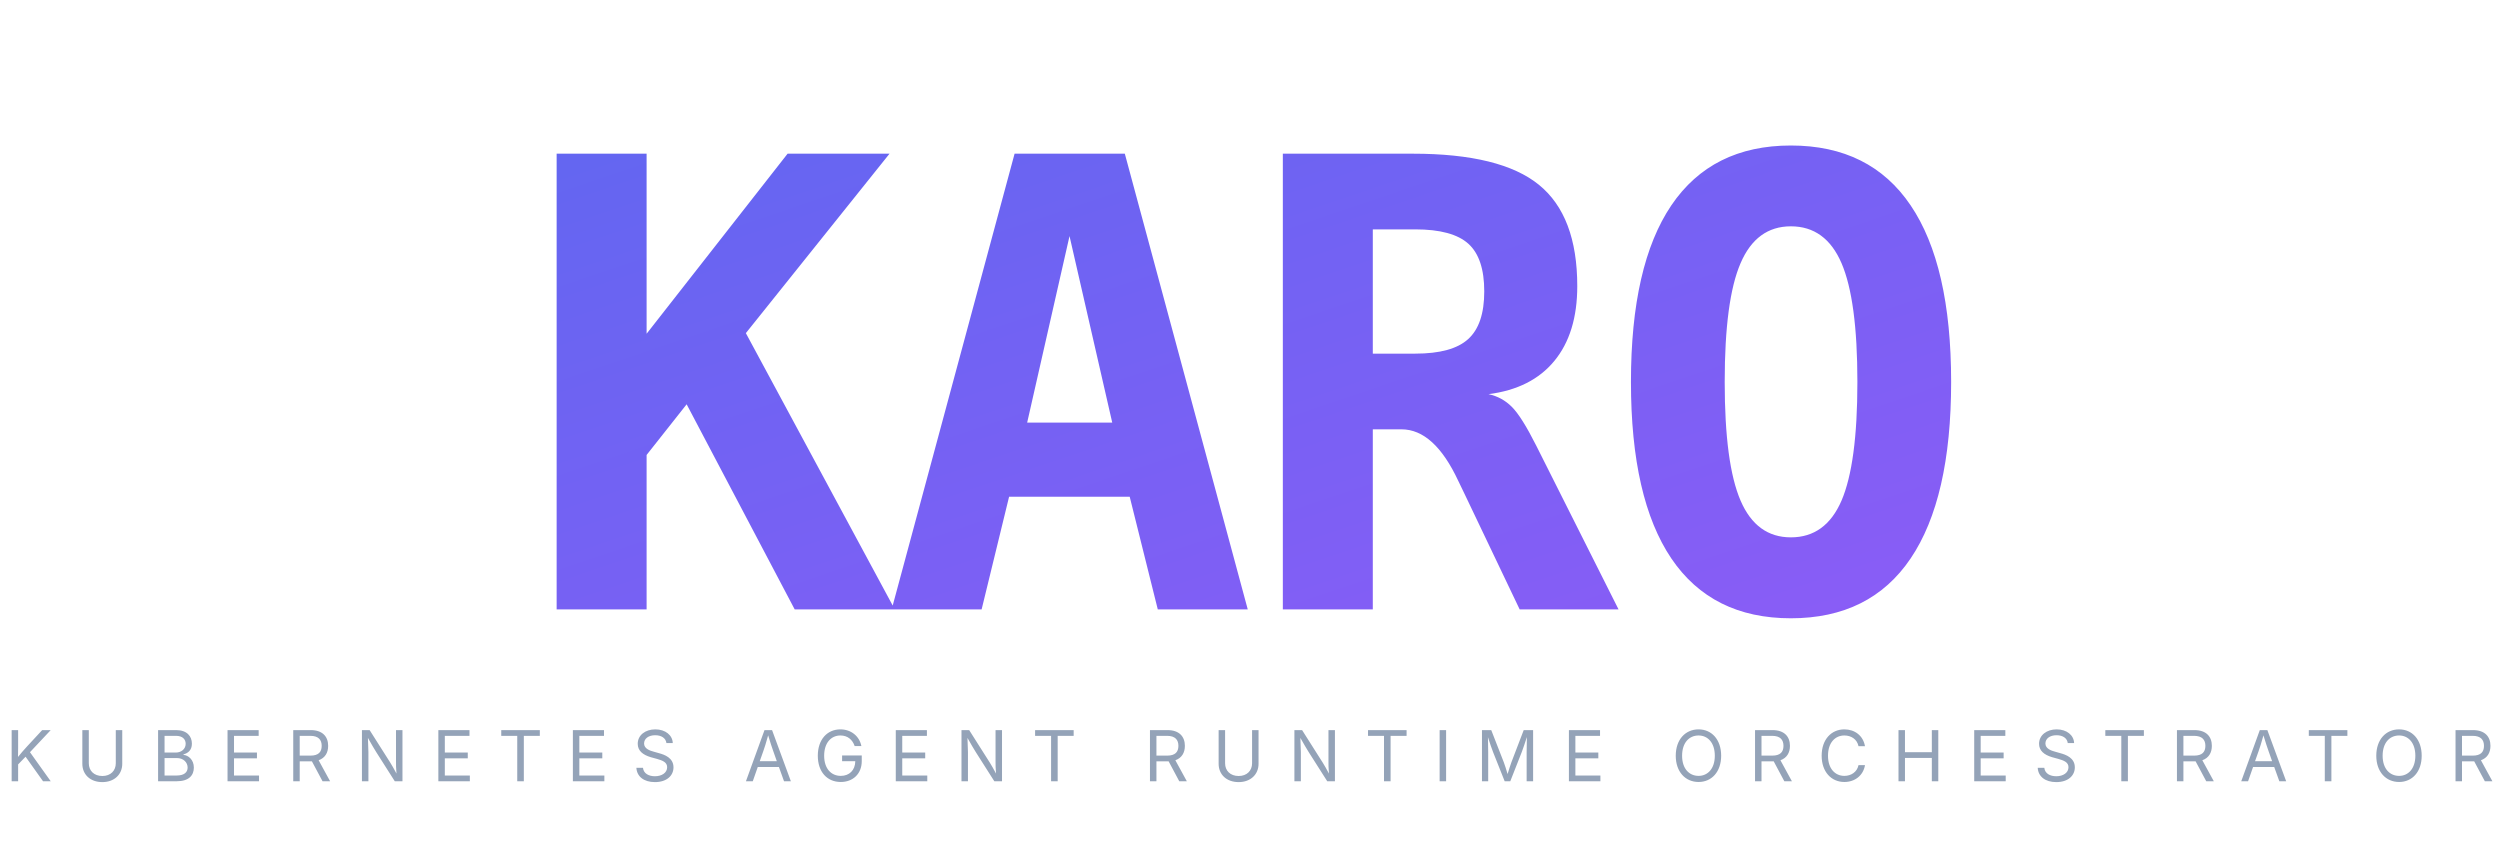
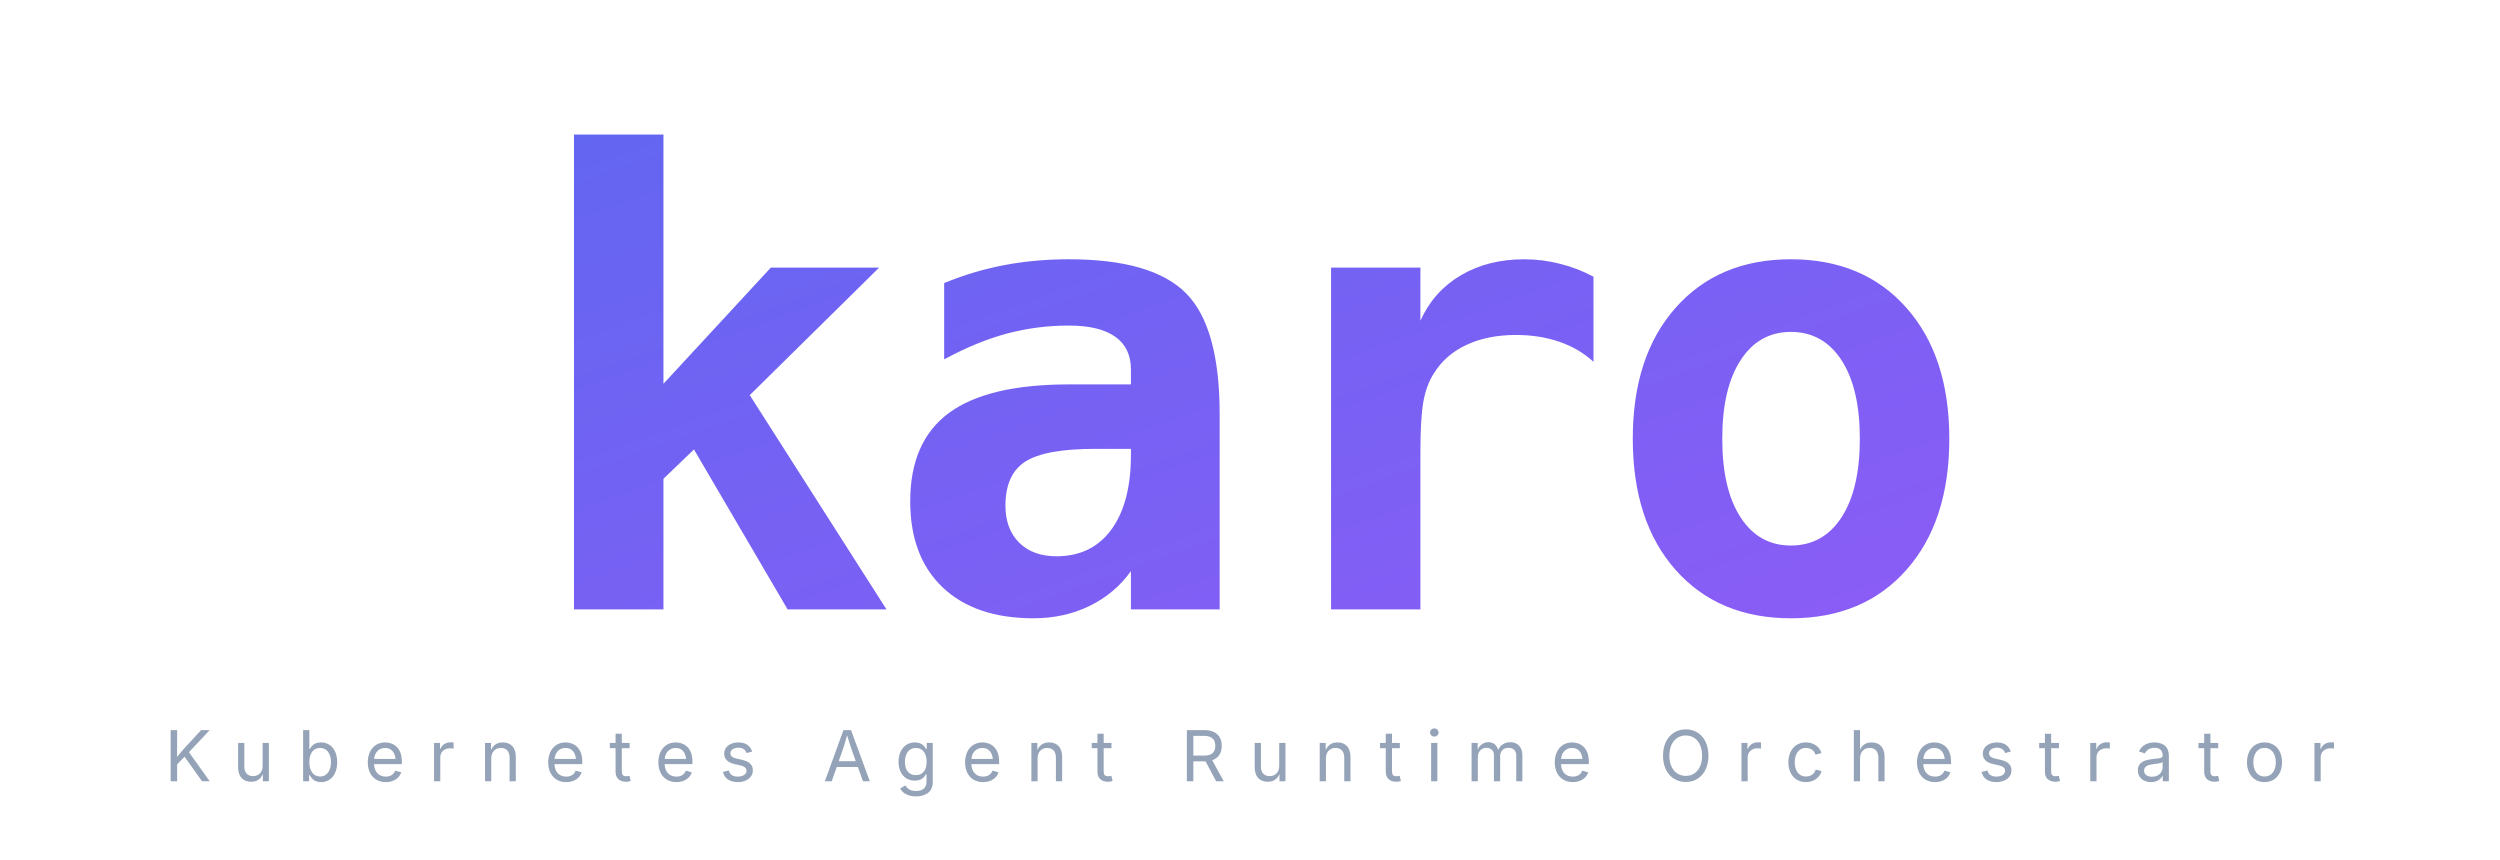
<svg xmlns="http://www.w3.org/2000/svg" viewBox="0 0 320 110">
  <defs>
    <linearGradient id="grad" x1="0%" y1="0%" x2="100%" y2="100%">
      <stop offset="0%" style="stop-color:#6366f1;stop-opacity:1" />
      <stop offset="100%" style="stop-color:#8b5cf6;stop-opacity:1" />
    </linearGradient>
  </defs>
-   <text x="160" y="78" text-anchor="middle" font-family="'SF Mono', 'Fira Code', 'JetBrains Mono', 'Cascadia Code', 'Consolas', monospace" font-size="80" font-weight="700" letter-spacing="-2" fill="url(#grad)">KARO</text>
-   <text x="160" y="100" text-anchor="middle" font-family="'Inter', 'Segoe UI', 'Helvetica Neue', Arial, sans-serif" font-size="9" font-weight="400" letter-spacing="3" fill="#94a3b8">KUBERNETES AGENT RUNTIME ORCHESTRATOR</text>
+   <text x="160" y="78" text-anchor="middle" font-family="'SF Mono', 'Fira Code', 'JetBrains Mono', 'Cascadia Code', 'Consolas', monospace" font-size="80" font-weight="700" letter-spacing="-2" fill="url(#grad)">karo</text>
+   <text x="160" y="100" text-anchor="middle" font-family="'Inter', 'Segoe UI', 'Helvetica Neue', Arial, sans-serif" font-size="9" font-weight="400" letter-spacing="3" fill="#94a3b8">Kubernetes Agent Runtime Orchestrator</text>
</svg>
